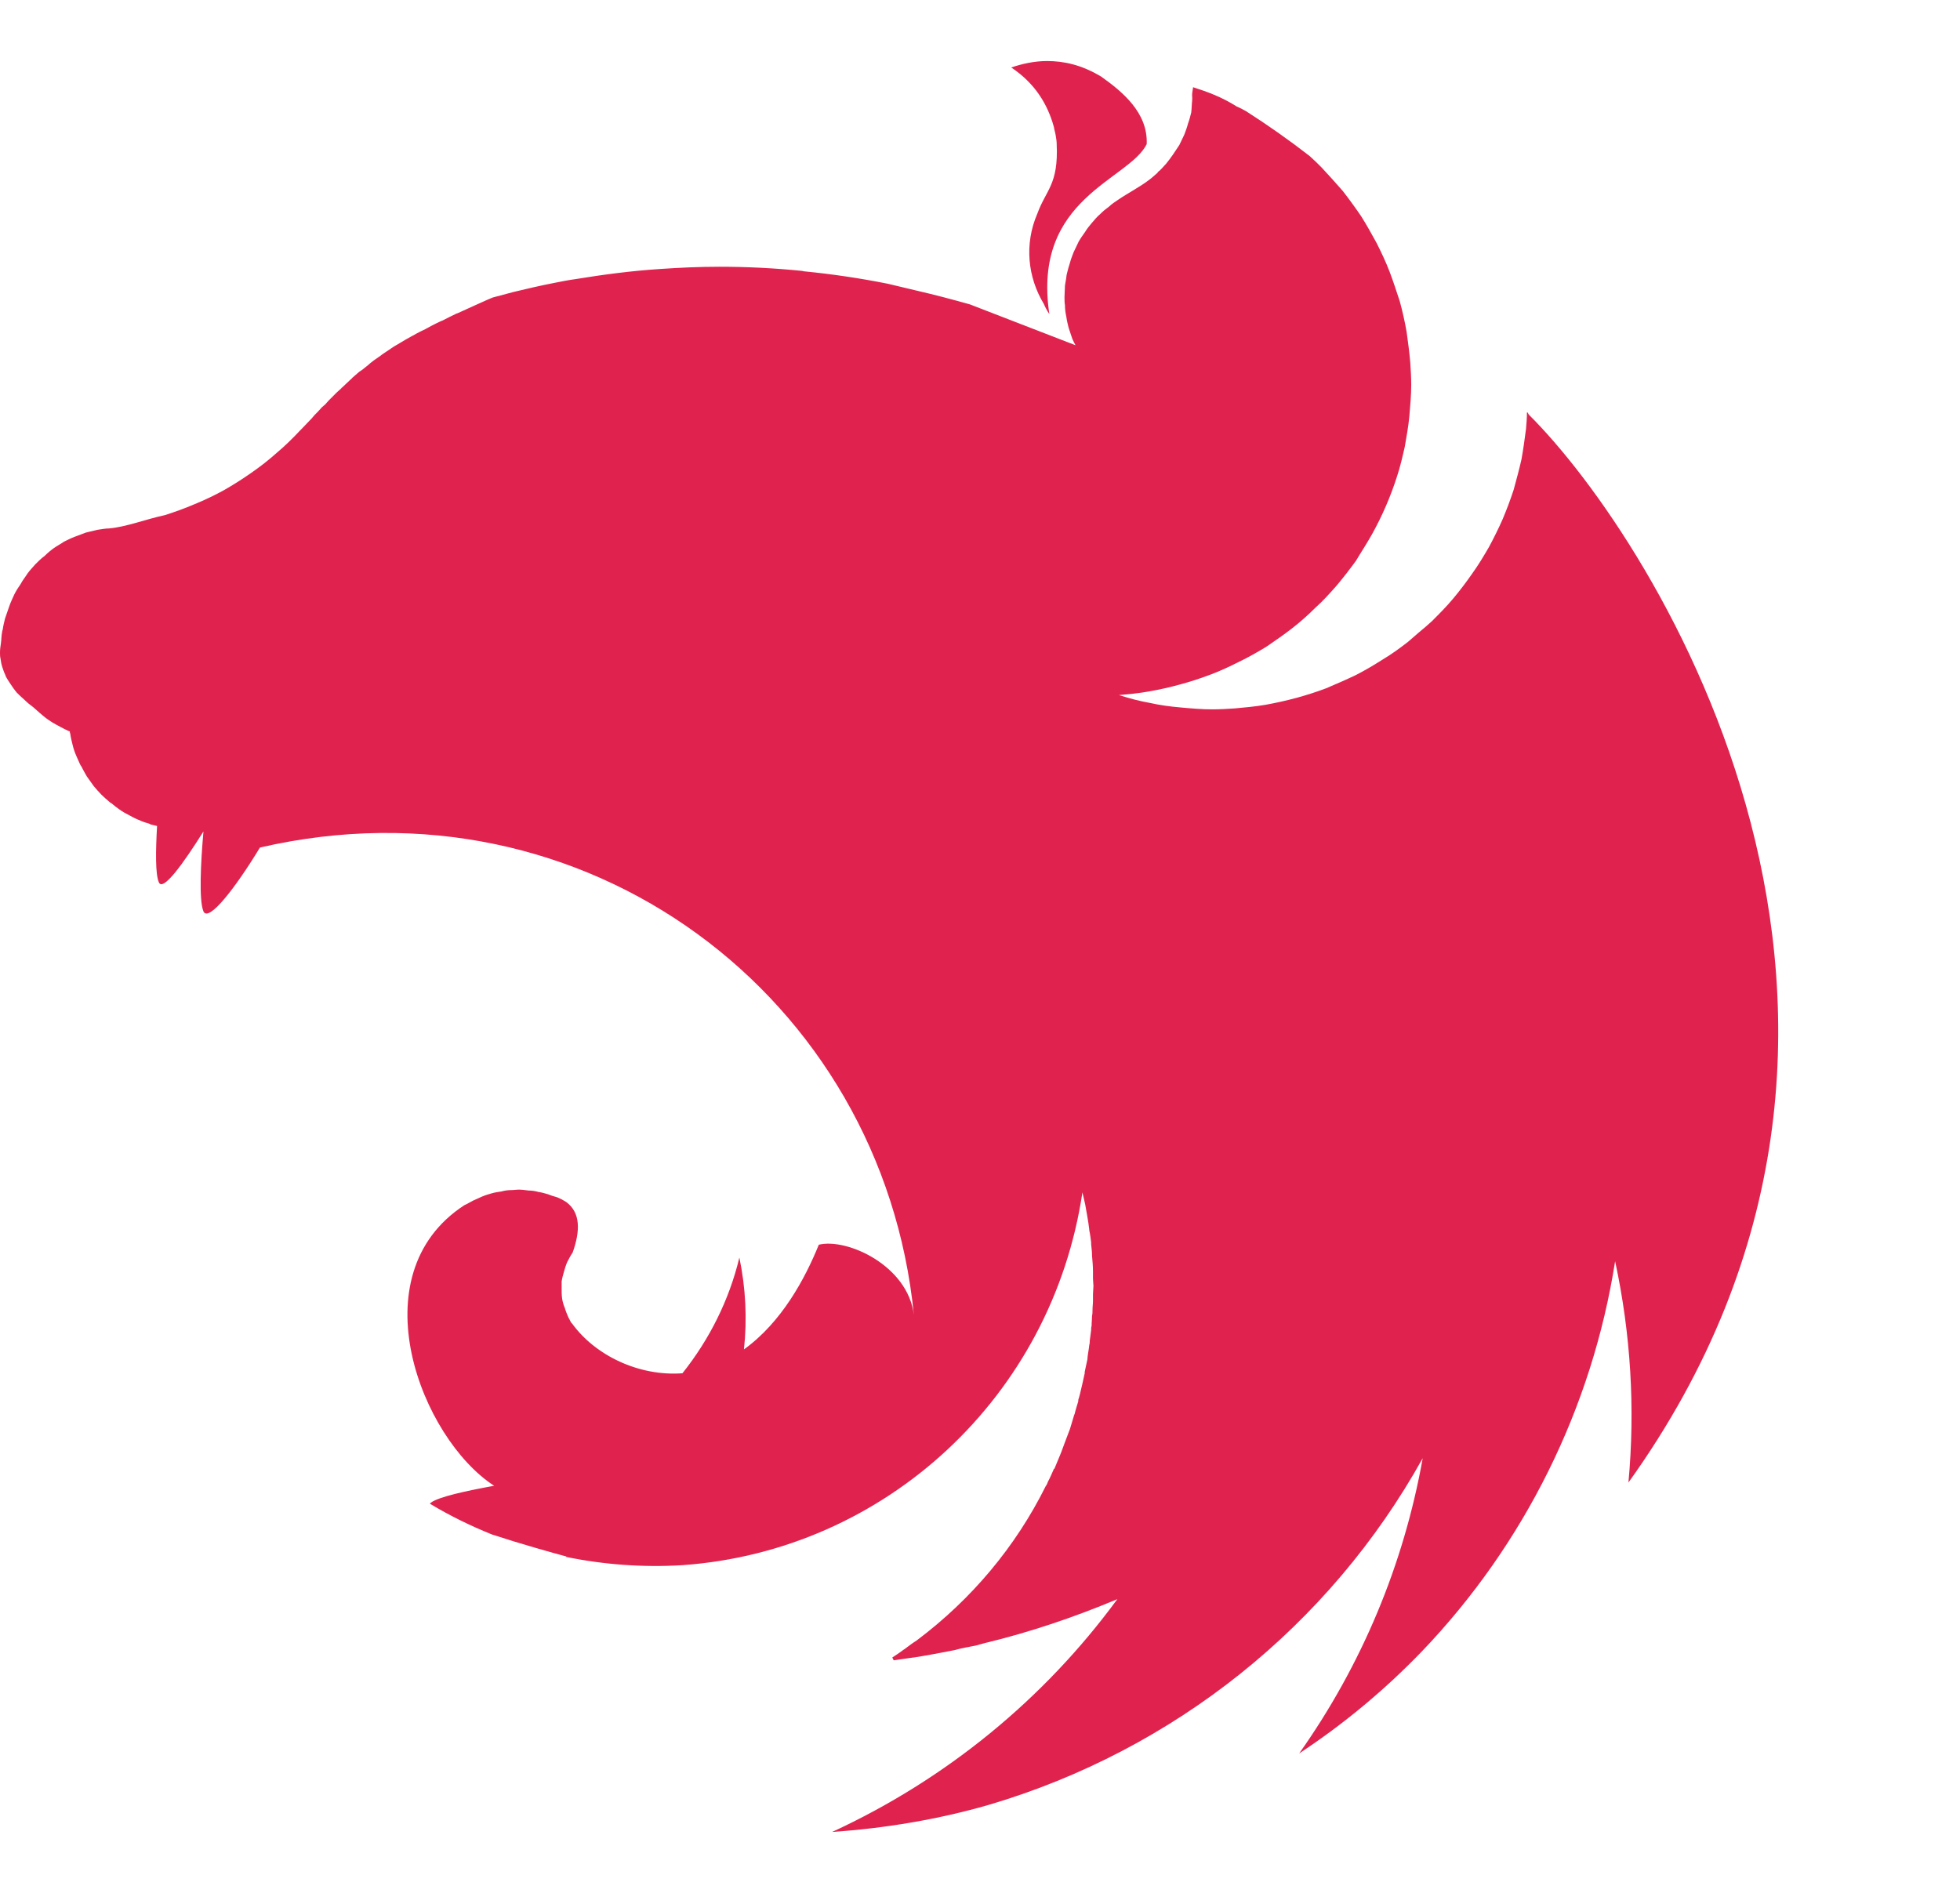
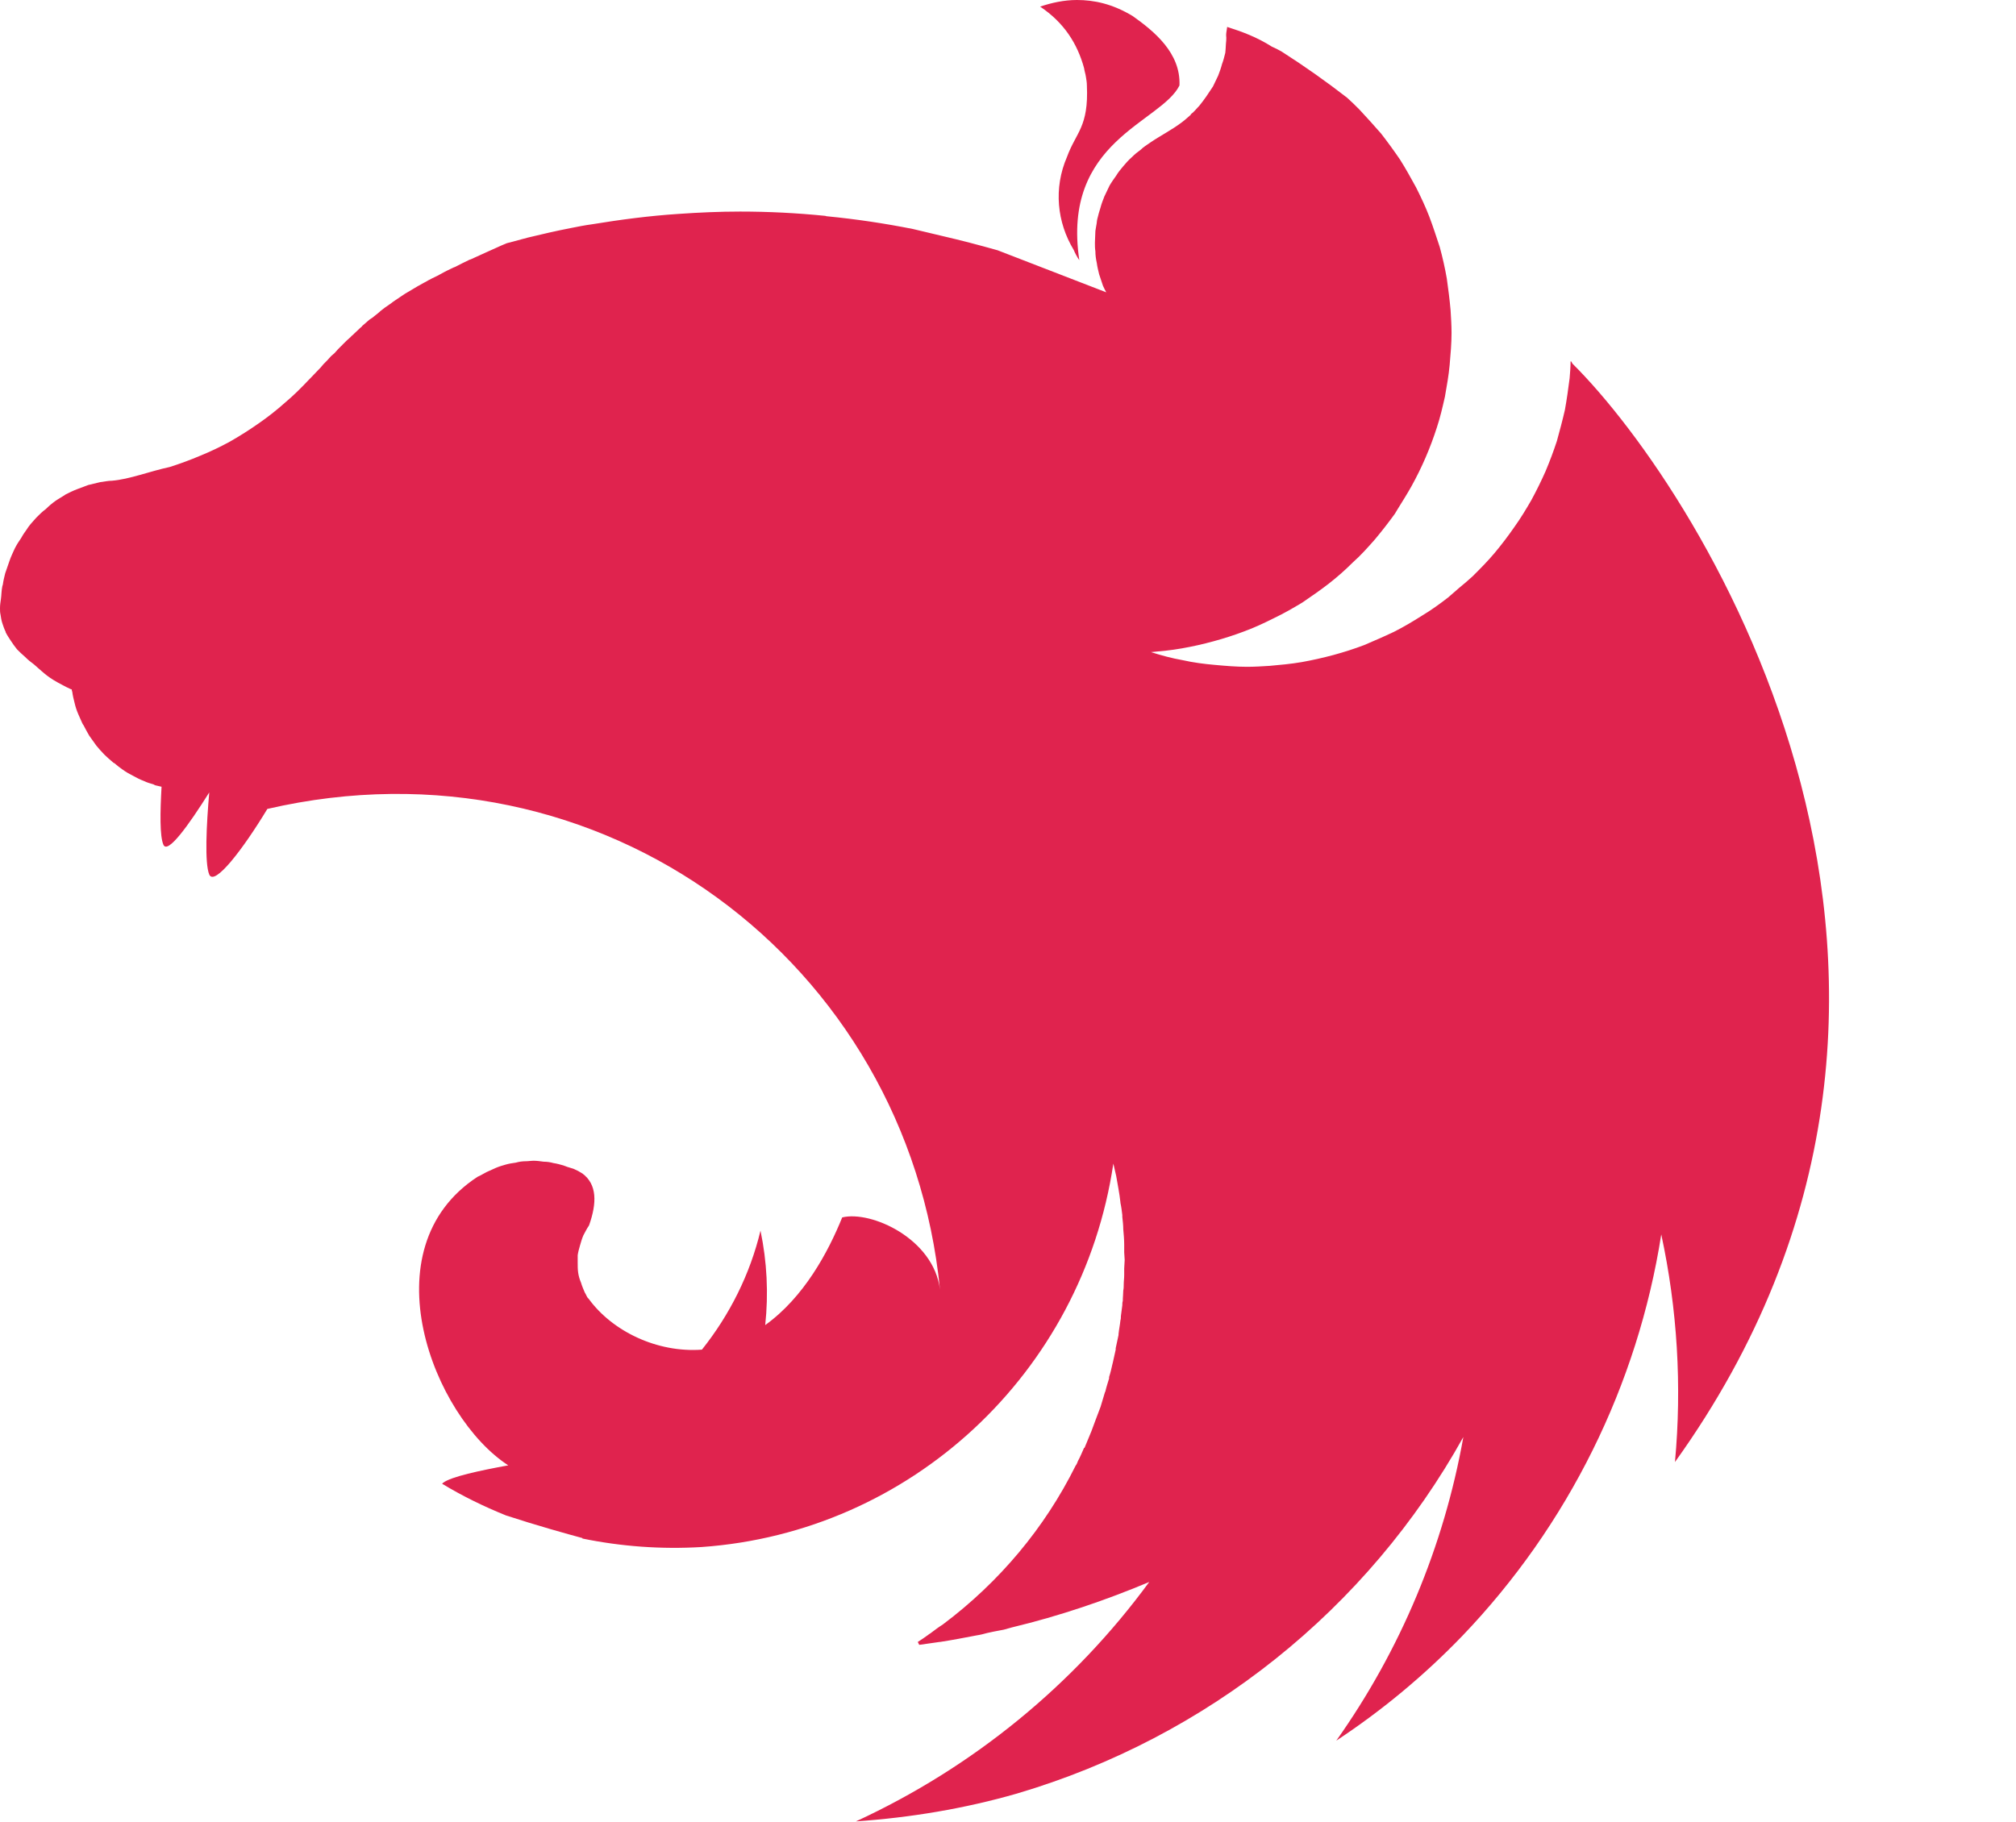
- <svg xmlns="http://www.w3.org/2000/svg" height="2415" viewBox="6.006 4.24 275.796 249.238" width="2500">
+ <svg xmlns="http://www.w3.org/2000/svg" viewBox="6.006 4.24 275.796 249.238">
  <path d="m153.338 4.24c-1.809 0-3.489.388-5.04.905 3.296 2.197 5.105 5.105 6.01 8.4.065.453.194.776.258 1.228.065.388.13.775.13 1.163.258 5.687-1.487 6.397-2.715 9.758-1.874 4.33-1.357 8.982.905 12.73.194.452.452.969.776 1.421-2.456-16.348 11.179-18.804 13.699-23.909.194-4.459-3.49-7.431-6.397-9.499-2.78-1.68-5.3-2.197-7.626-2.197zm20.55 3.683c-.26 1.487-.065 1.099-.13 1.874-.064.517-.064 1.163-.129 1.68-.129.517-.258 1.034-.452 1.551-.13.517-.323 1.034-.517 1.551-.259.517-.452.97-.71 1.486-.195.259-.324.517-.518.776l-.388.581c-.323.453-.646.905-.969 1.293-.388.388-.71.84-1.163 1.163v.065c-.388.323-.775.71-1.228 1.034-1.357 1.033-2.908 1.809-4.33 2.778-.452.323-.904.582-1.292.97-.452.323-.84.646-1.227 1.033-.453.388-.776.776-1.164 1.228-.323.388-.71.84-.969 1.293-.323.452-.646.904-.905 1.357-.258.517-.452.969-.71 1.486-.194.517-.388.97-.517 1.486a20.921 20.921 0 0 0 -.453 1.616c-.064.258-.064.581-.129.84-.065.258-.065.517-.129.775 0 .517-.065 1.099-.065 1.616 0 .387 0 .775.065 1.163 0 .517.065 1.034.194 1.615.065.517.194 1.034.323 1.551.194.517.323 1.034.517 1.55.13.324.323.647.452.906l-14.862-5.752c-2.52-.71-4.976-1.357-7.496-1.938l-4.071-.97a119.971 119.971 0 0 0 -11.76-1.744c-.13 0-.195-.065-.324-.065-3.877-.388-7.69-.581-11.567-.581-2.843 0-5.686.129-8.465.323-3.942.258-7.884.775-11.825 1.421-.97.13-1.94.323-2.908.517-2.004.388-3.942.84-5.816 1.293l-2.908.775c-.97.388-1.874.84-2.779 1.228l-2.132.97c-.13.064-.259.064-.323.128-.646.323-1.228.582-1.81.905-.193.065-.323.13-.452.194-.71.323-1.421.71-2.003 1.034-.452.194-.905.452-1.292.646-.194.13-.453.259-.582.323-.582.323-1.163.646-1.68.97-.582.322-1.099.646-1.551.969s-.905.581-1.292.904c-.065.065-.13.065-.194.13-.388.258-.84.581-1.228.904l-.13.13-.968.775c-.13.064-.26.194-.388.258-.323.259-.646.582-.97.84-.064.13-.193.194-.258.259-.388.388-.775.71-1.163 1.098-.065 0-.065.065-.13.13-.387.323-.775.71-1.163 1.098-.064.065-.064.13-.129.13a15.16 15.16 0 0 0 -.969 1.033c-.13.13-.323.259-.452.388-.323.388-.711.775-1.099 1.163-.065.13-.194.194-.258.323-.517.517-.97 1.034-1.487 1.551l-.193.194c-1.034 1.098-2.133 2.197-3.296 3.166a36.732 36.732 0 0 1 -3.619 2.843 48.856 48.856 0 0 1 -3.877 2.456 39.382 39.382 0 0 1 -4.071 1.939 46.55 46.55 0 0 1 -4.2 1.55c-2.714.582-5.493 1.68-7.884 1.874-.517 0-1.098.13-1.615.194-.582.13-1.099.259-1.616.388l-1.55.582c-.518.193-1.035.452-1.552.71-.452.323-.969.582-1.421.905-.453.323-.905.71-1.293 1.099-.452.323-.904.775-1.292 1.163-.388.452-.775.84-1.099 1.292-.323.517-.71.97-.969 1.486-.323.453-.646.97-.904 1.487-.26.581-.517 1.098-.711 1.68a49.803 49.803 0 0 0 -.582 1.68c-.129.517-.258 1.034-.323 1.55 0 .066-.065.13-.065.195-.129.581-.129 1.357-.194 1.744-.064.453-.129.84-.129 1.293 0 .258 0 .581.065.84.065.452.13.84.259 1.228.129.387.258.775.452 1.163v.064c.194.388.452.776.71 1.164.26.387.518.775.84 1.163.324.323.712.71 1.1 1.034.387.387.775.71 1.227 1.034 1.551 1.357 1.939 1.809 3.942 2.843.323.194.646.323 1.034.517.065 0 .129.064.194.064 0 .13 0 .194.064.324.065.517.194 1.034.324 1.55a8.71 8.71 0 0 0 .516 1.551c.194.388.324.776.517 1.164.065.129.13.258.194.323.259.517.517.969.776 1.421l.969 1.357c.323.388.71.84 1.099 1.228.387.388.775.71 1.227 1.099 0 0 .065.064.13.064.387.323.775.647 1.163.905.452.323.904.582 1.421.84.453.259.97.517 1.487.71.387.195.84.324 1.292.453.065.065.129.065.258.13.26.064.582.129.84.193-.193 3.49-.258 6.785.26 7.948.58 1.293 3.424-2.649 6.267-7.172-.388 4.458-.646 9.693 0 11.243.711 1.616 4.588-3.424 7.948-8.982 45.816-10.597 87.625 21.067 92.019 65.783-.84-6.979-9.435-10.856-13.377-9.887-1.938 4.782-5.234 10.921-10.533 14.734a41.434 41.434 0 0 0 -.646-12.924c-1.421 5.945-4.2 11.502-8.013 16.284-6.138.452-12.277-2.52-15.508-6.98-.259-.193-.323-.58-.517-.84-.194-.452-.388-.904-.517-1.356a5.365 5.365 0 0 1 -.388-1.357c-.065-.453-.065-.905-.065-1.422v-.97c.065-.452.194-.904.323-1.356.13-.453.259-.905.453-1.357.258-.453.452-.905.775-1.357 1.099-3.102 1.099-5.622-.904-7.108a7.36 7.36 0 0 0 -1.228-.647c-.259-.064-.582-.193-.84-.258-.194-.065-.323-.13-.517-.194-.453-.13-.905-.259-1.357-.323a4.923 4.923 0 0 0 -1.357-.194c-.453-.065-.97-.13-1.422-.13-.323 0-.646.066-.97.066-.516 0-.968.064-1.42.193-.453.065-.905.13-1.358.259-.452.13-.905.259-1.357.452-.452.194-.84.388-1.292.582-.388.194-.776.452-1.228.646-15.056 9.822-6.074 32.827 4.2 39.483-3.877.71-7.819 1.55-8.917 2.39l-.13.13c2.78 1.68 5.687 3.102 8.724 4.33 4.136 1.356 8.53 2.584 10.469 3.101v.065a62.516 62.516 0 0 0 16.284 1.163c28.626-2.003 52.083-23.78 56.348-52.471.13.581.259 1.098.388 1.68.194 1.163.452 2.39.581 3.619v.064c.13.582.194 1.164.259 1.68v.26c.065.58.13 1.162.13 1.68.064.71.128 1.42.128 2.132v1.034c0 .323.065.71.065 1.033 0 .388-.065.776-.065 1.164v.904c0 .453-.065.84-.065 1.293 0 .258 0 .517-.064.84 0 .452-.065.904-.065 1.421-.065.194-.065.388-.065.582-.064.517-.129.97-.194 1.486 0 .194 0 .388-.064.582-.065.646-.194 1.228-.259 1.874v.129c-.129.582-.258 1.228-.388 1.81v.193l-.387 1.745c0 .065-.065.194-.065.259-.13.581-.259 1.163-.452 1.744v.194c-.194.647-.388 1.228-.517 1.81-.065.064-.065.129-.065.129l-.582 1.938c-.258.647-.452 1.228-.71 1.874-.259.647-.453 1.293-.711 1.874-.259.647-.517 1.228-.776 1.874h-.064c-.26.582-.517 1.228-.84 1.81-.065.194-.13.323-.194.452-.065.065-.065.13-.13.194-4.2 8.465-10.403 15.896-18.158 21.712-.517.323-1.034.71-1.55 1.099-.13.129-.324.193-.453.323-.452.323-.905.646-1.421.969l.193.388h.065l2.714-.388h.065c1.68-.259 3.36-.582 5.04-.905.452-.065.97-.194 1.422-.323.323-.065.581-.129.904-.194.453-.064.905-.194 1.357-.258.388-.13.776-.194 1.164-.323 6.462-1.551 12.73-3.684 18.74-6.204-10.275 14.023-24.04 25.331-40.13 32.762 7.432-.517 14.863-1.744 22.036-3.812 26.042-7.69 47.948-25.202 61.065-48.788a103.145 103.145 0 0 1 -17.382 41.55 101.732 101.732 0 0 0 17.253-14.345c14.475-15.121 23.974-34.313 27.205-54.927a102.9 102.9 0 0 1 1.874 31.147c46.655-65.072 3.877-132.535-14.023-150.305-.064-.13-.129-.194-.129-.323-.064.064-.064.064-.064.129 0-.065 0-.065-.065-.13 0 .776-.065 1.551-.13 2.327-.193 1.486-.387 2.908-.646 4.33-.323 1.421-.71 2.843-1.098 4.264a53.747 53.747 0 0 1 -1.55 4.136 55.49 55.49 0 0 1 -1.94 3.942c-.71 1.227-1.486 2.52-2.326 3.683a49.368 49.368 0 0 1 -2.65 3.49c-.969 1.163-2.002 2.197-3.036 3.23a41.646 41.646 0 0 1 -1.874 1.616c-.517.452-.97.84-1.487 1.292-1.163.905-2.326 1.745-3.618 2.52-1.228.776-2.52 1.551-3.813 2.198-1.357.646-2.714 1.227-4.07 1.809-1.358.517-2.78.97-4.201 1.357a52.05 52.05 0 0 1 -4.33.97c-1.486.258-2.972.387-4.394.516-1.034.065-2.068.13-3.102.13-1.486 0-2.972-.13-4.394-.26-1.486-.128-2.972-.322-4.394-.645-1.486-.26-2.908-.647-4.33-1.099h-.064c1.422-.13 2.843-.259 4.265-.517a46.84 46.84 0 0 0 4.33-.97 45.495 45.495 0 0 0 4.2-1.356c1.421-.517 2.778-1.163 4.07-1.81 1.358-.646 2.586-1.357 3.878-2.132 1.228-.84 2.455-1.68 3.619-2.585a35.333 35.333 0 0 0 3.295-2.908c1.099-.97 2.068-2.068 3.037-3.166a63.86 63.86 0 0 0 2.714-3.49c.13-.193.259-.452.388-.646.646-1.034 1.292-2.068 1.874-3.102a44.537 44.537 0 0 0 1.939-3.941 45.28 45.28 0 0 0 1.55-4.136c.453-1.357.776-2.779 1.099-4.2.259-1.486.517-2.908.646-4.33.13-1.486.259-2.972.259-4.394 0-1.034-.065-2.068-.13-3.102-.128-1.486-.322-2.907-.516-4.33a46.844 46.844 0 0 0 -.97-4.329c-.452-1.357-.904-2.778-1.421-4.135s-1.163-2.714-1.81-4.007c-.71-1.292-1.421-2.584-2.197-3.812a71.347 71.347 0 0 0 -2.584-3.554 136.72 136.72 0 0 0 -2.973-3.296 40.422 40.422 0 0 0 -1.68-1.615 118.979 118.979 0 0 0 -8.982-6.333c-.452-.259-.84-.452-1.293-.646-2.132-1.357-4.135-2.068-6.138-2.714z" fill="#e0234e" fill-rule="evenodd" />
</svg>
